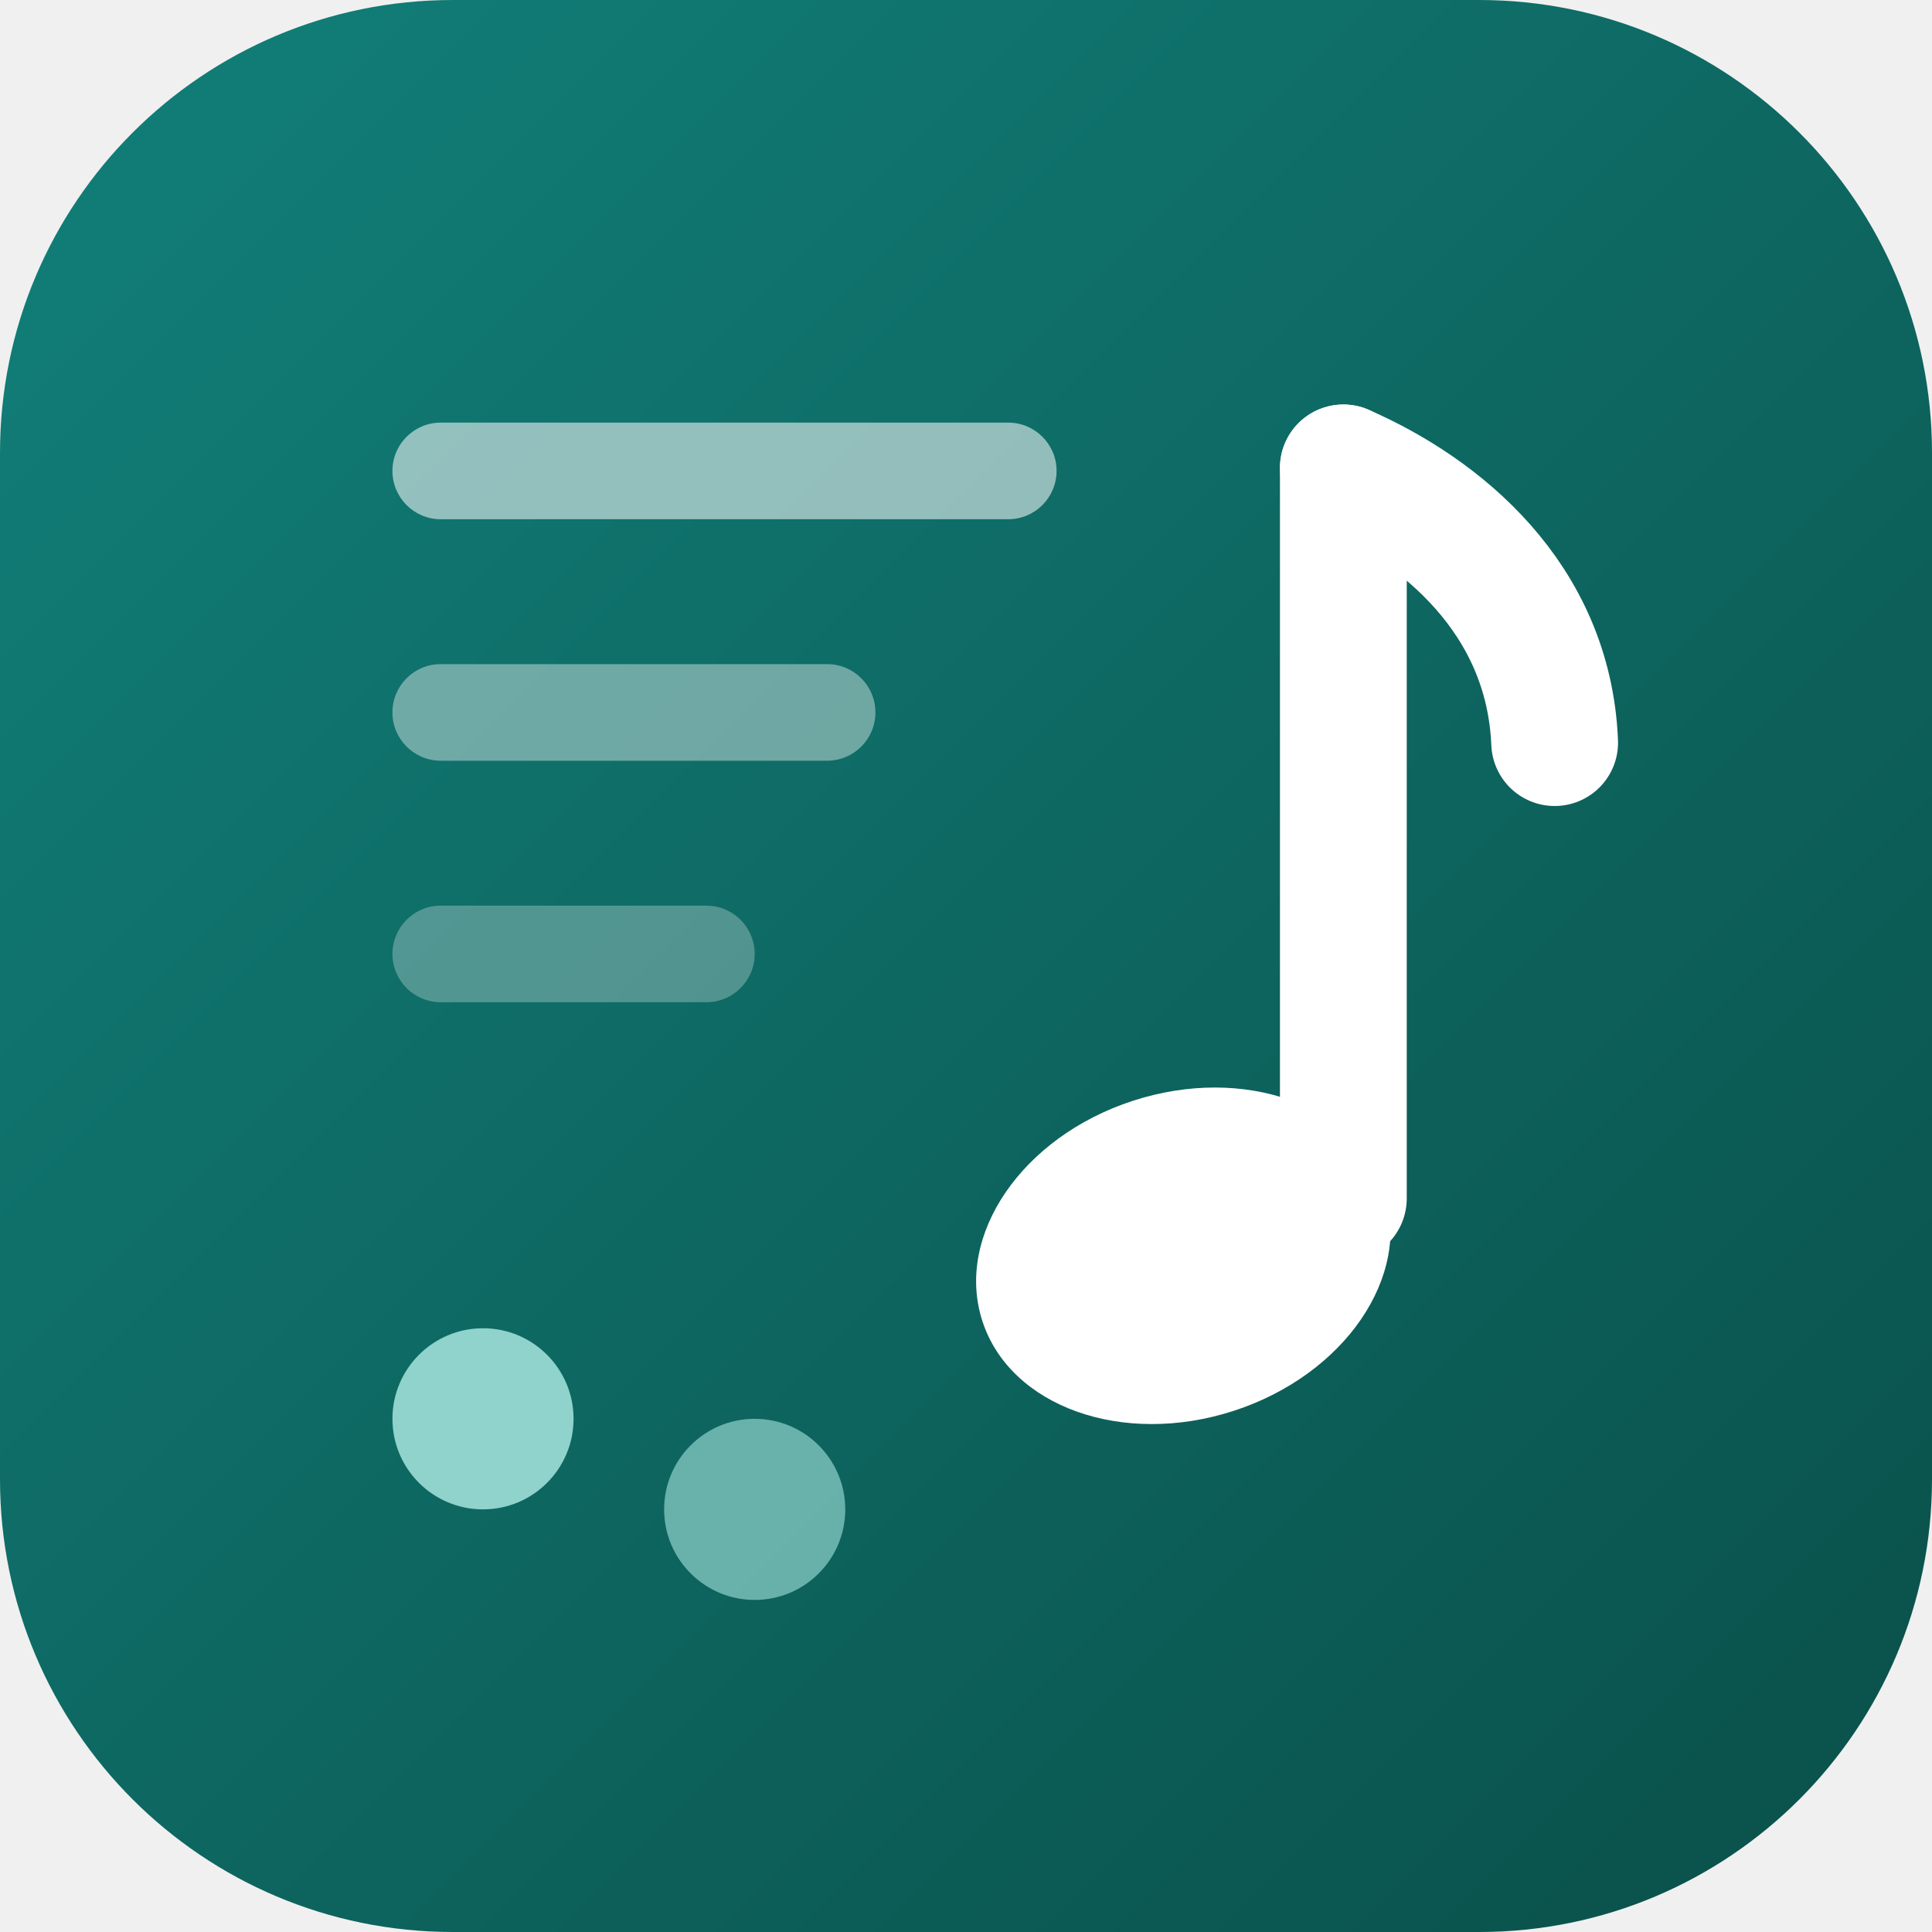
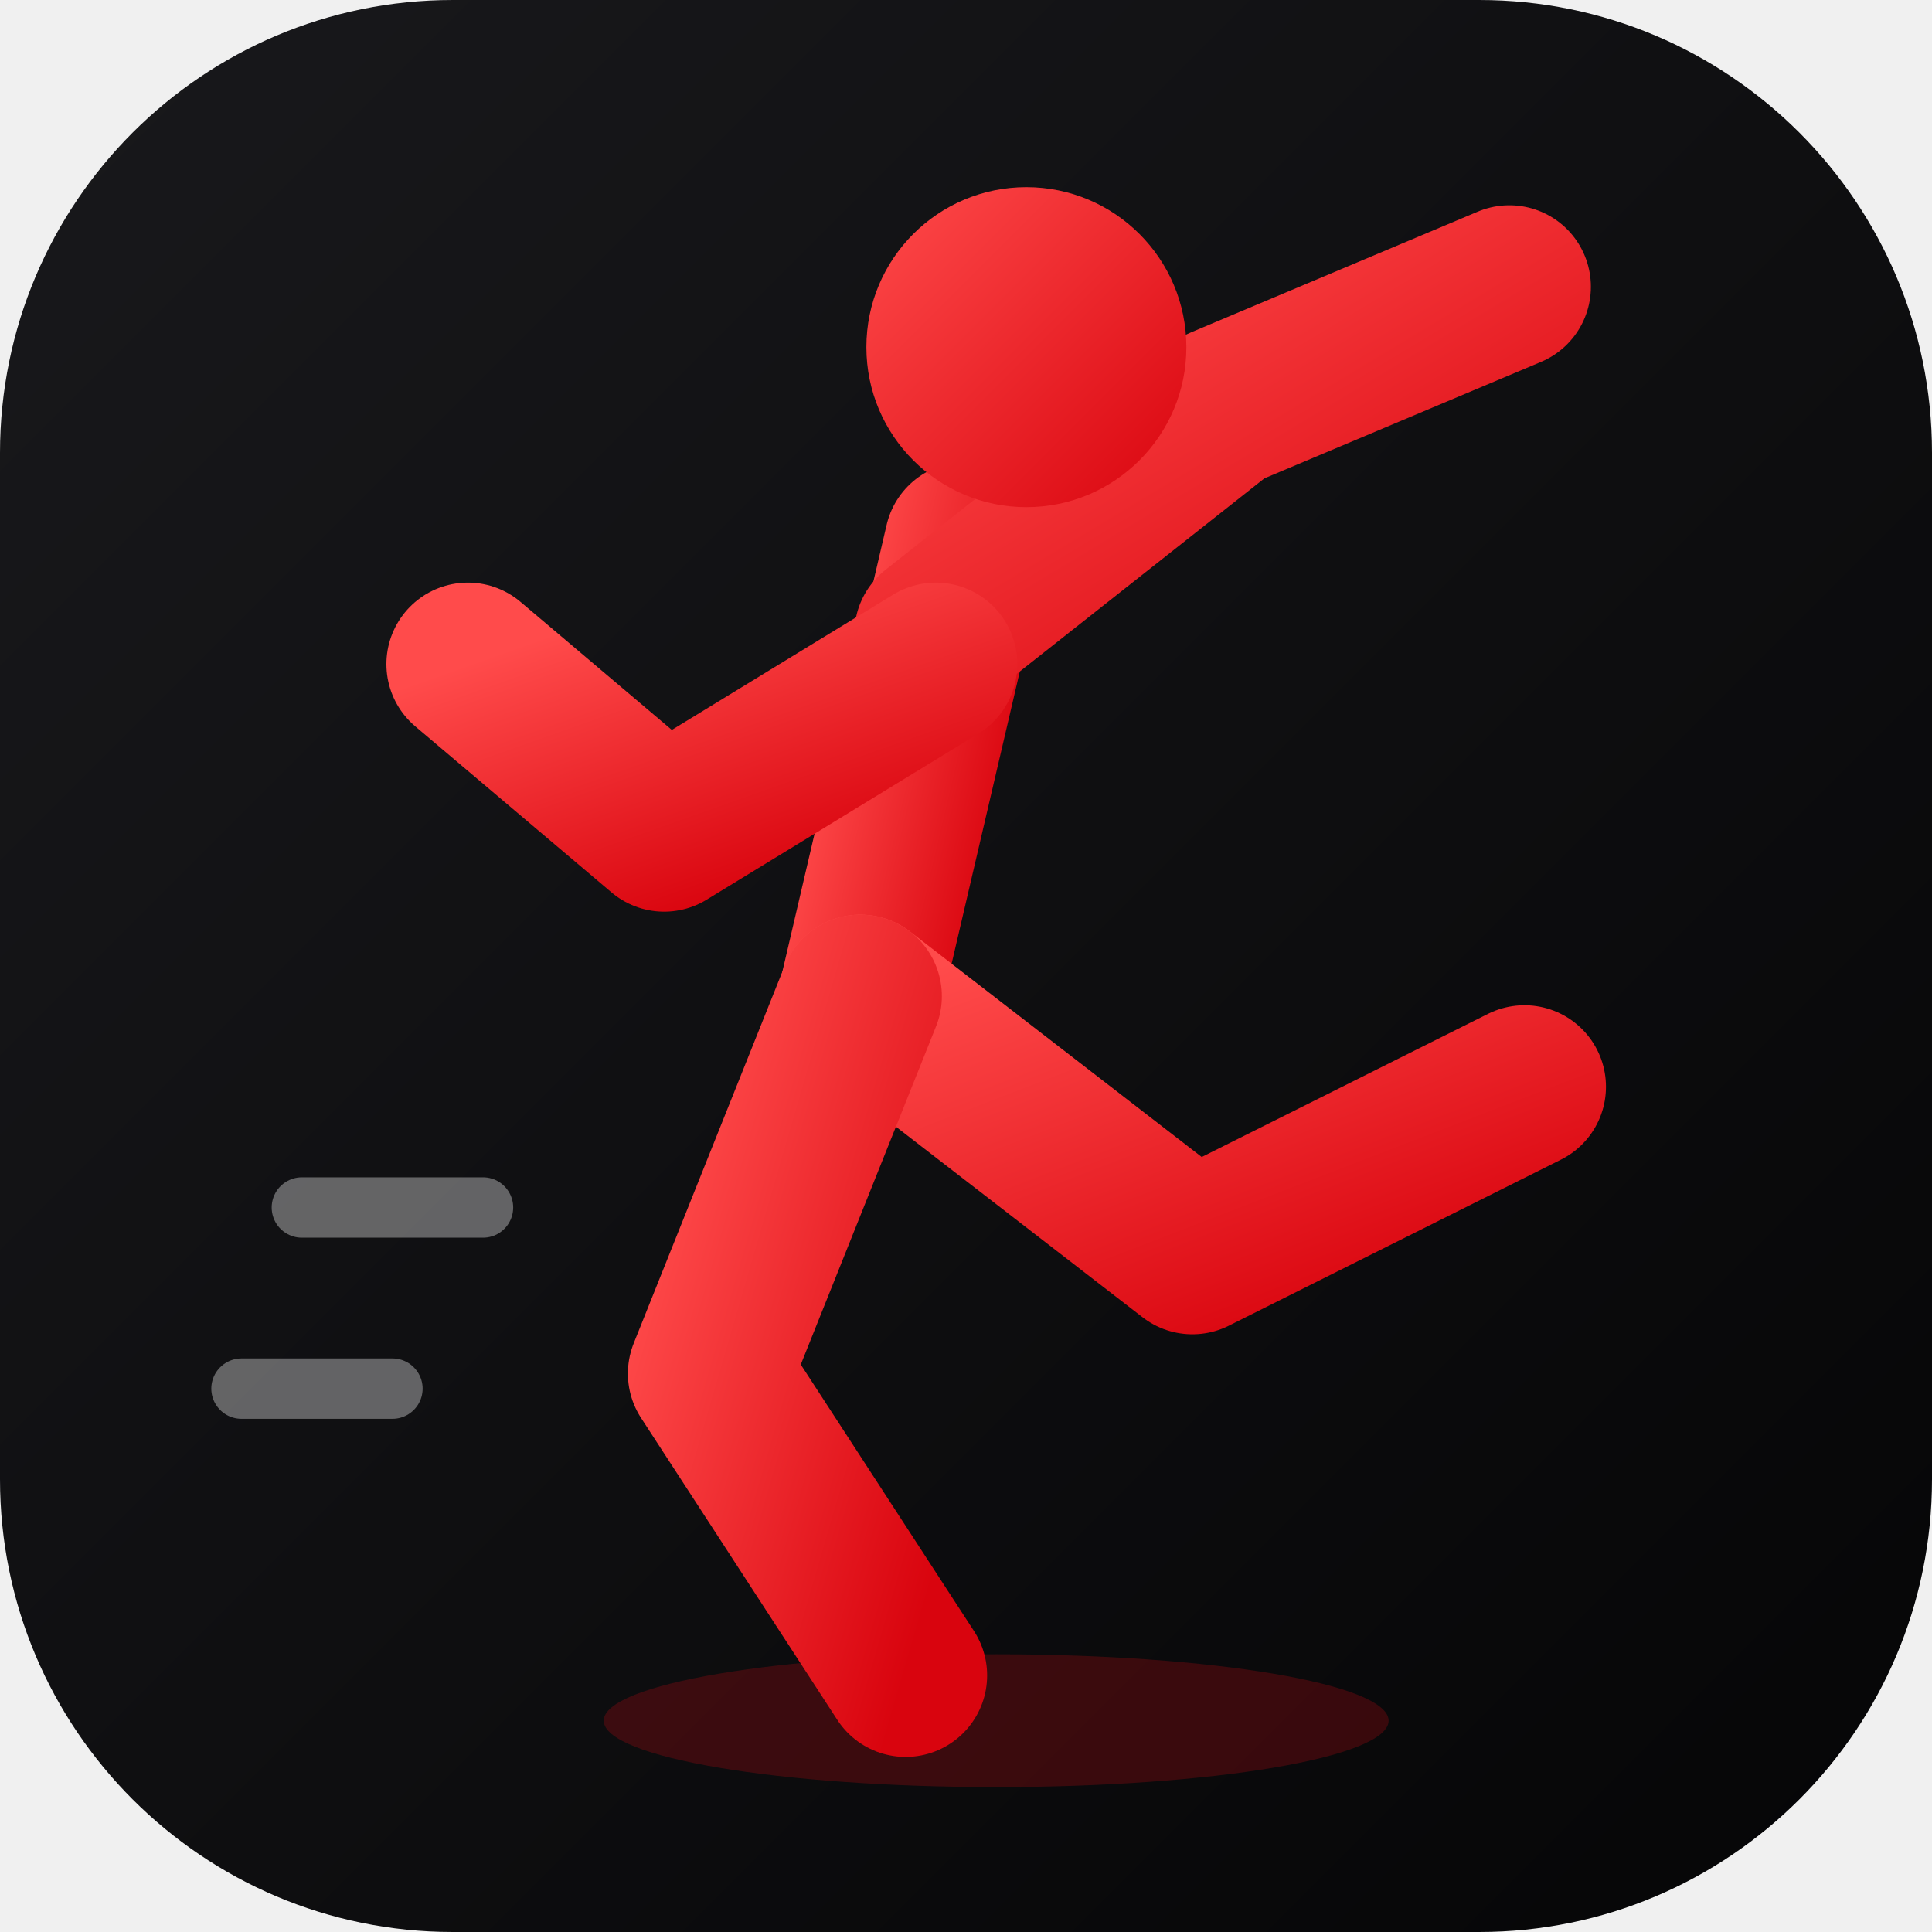
<svg xmlns="http://www.w3.org/2000/svg" viewBox="0 0 64 64">
  <defs>
-     <linearGradient id="g" x1="0" y1="0" x2="1" y2="1">
-       <stop offset="0" stop-color="#12807a" />
-       <stop offset="1" stop-color="#0a4f49" />
+     <linearGradient id="bg" x1="0" y1="0" x2="1" y2="1">
+       <stop offset="0" stop-color="#19191c" />
+       <stop offset="1" stop-color="#050506" />
+     </linearGradient>
+     <linearGradient id="rd" x1="0" y1="0" x2="1" y2="1">
+       <stop offset="0" stop-color="#ff4b4b" />
+       <stop offset="1" stop-color="#d9040e" />
    </linearGradient>
  </defs>
-   <rect width="64" height="64" rx="15" fill="url(#g)" />
-   <rect x="13" y="14" width="22" height="3.2" rx="1.6" fill="#fff" opacity="0.55" />
-   <rect x="13" y="22" width="16" height="3.2" rx="1.6" fill="#fff" opacity="0.4" />
-   <rect x="13" y="30" width="12" height="3.2" rx="1.6" fill="#fff" opacity="0.28" />
-   <path d="M44.5 15.5v24.2" stroke="#fff" stroke-width="4.2" stroke-linecap="round" />
-   <path d="M44.5 15.5c3.2 1.4 6.8 4.3 7 9.1" stroke="#fff" stroke-width="4.2" stroke-linecap="round" fill="none" />
-   <ellipse cx="39.2" cy="41.6" rx="7" ry="5.4" fill="#fff" transform="rotate(-18 39.2 41.6)" />
-   <circle cx="16" cy="47" r="3" fill="#8fd3cc" />
-   <circle cx="25" cy="50" r="3" fill="#8fd3cc" opacity="0.7" />
+   <rect width="64" height="64" rx="15" fill="url(#bg)" />
+   <ellipse cx="33" cy="57" rx="13" ry="2.2" fill="#e50914" opacity="0.22" />
+   <g fill="none" stroke="url(#rd)" stroke-width="5.4" stroke-linecap="round" stroke-linejoin="round">
+     <path d="M32 18 L28.5 33" />
+     <path d="M31 21 L40.5 13.5 L50 9.5" />
+     <path d="M31 22 L22 27.5 L15.5 22" />
+     <path d="M28.5 33 L39.5 41.5 L50.5 36" />
+     <path d="M28.5 33 L23.5 45.5 L30 55.5" />
+   </g>
+   <circle cx="34" cy="11.5" r="5.3" fill="url(#rd)" />
+   <path d="M10 40 h6 M8 46 h5" stroke="#ffffff" stroke-width="2" stroke-linecap="round" opacity="0.35" />
</svg>
